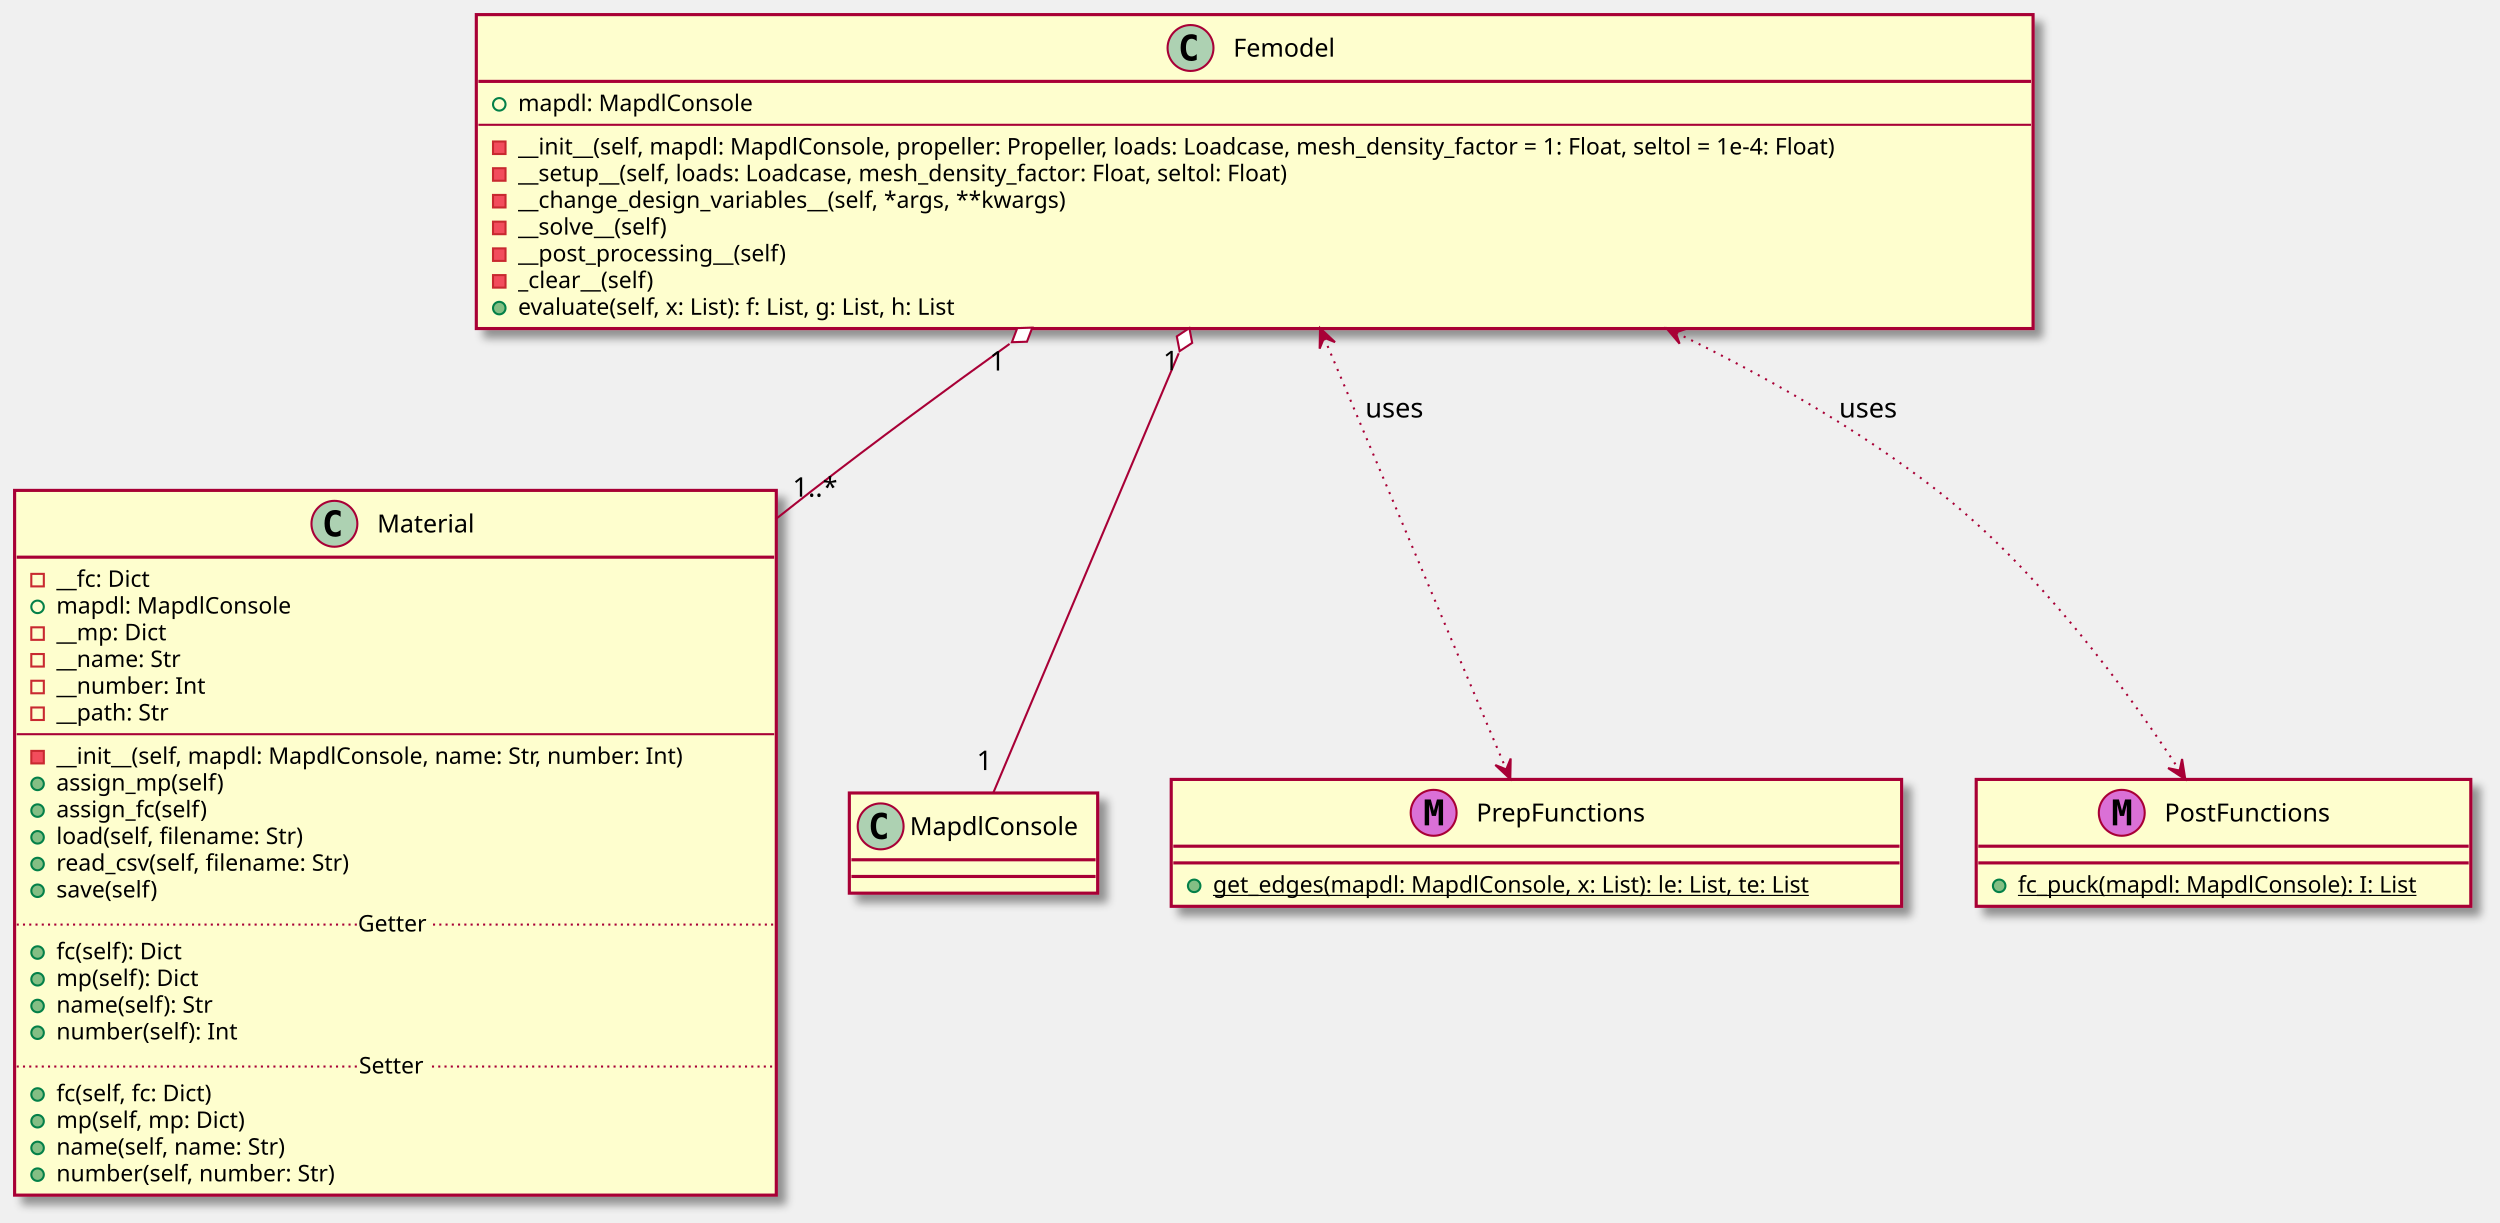
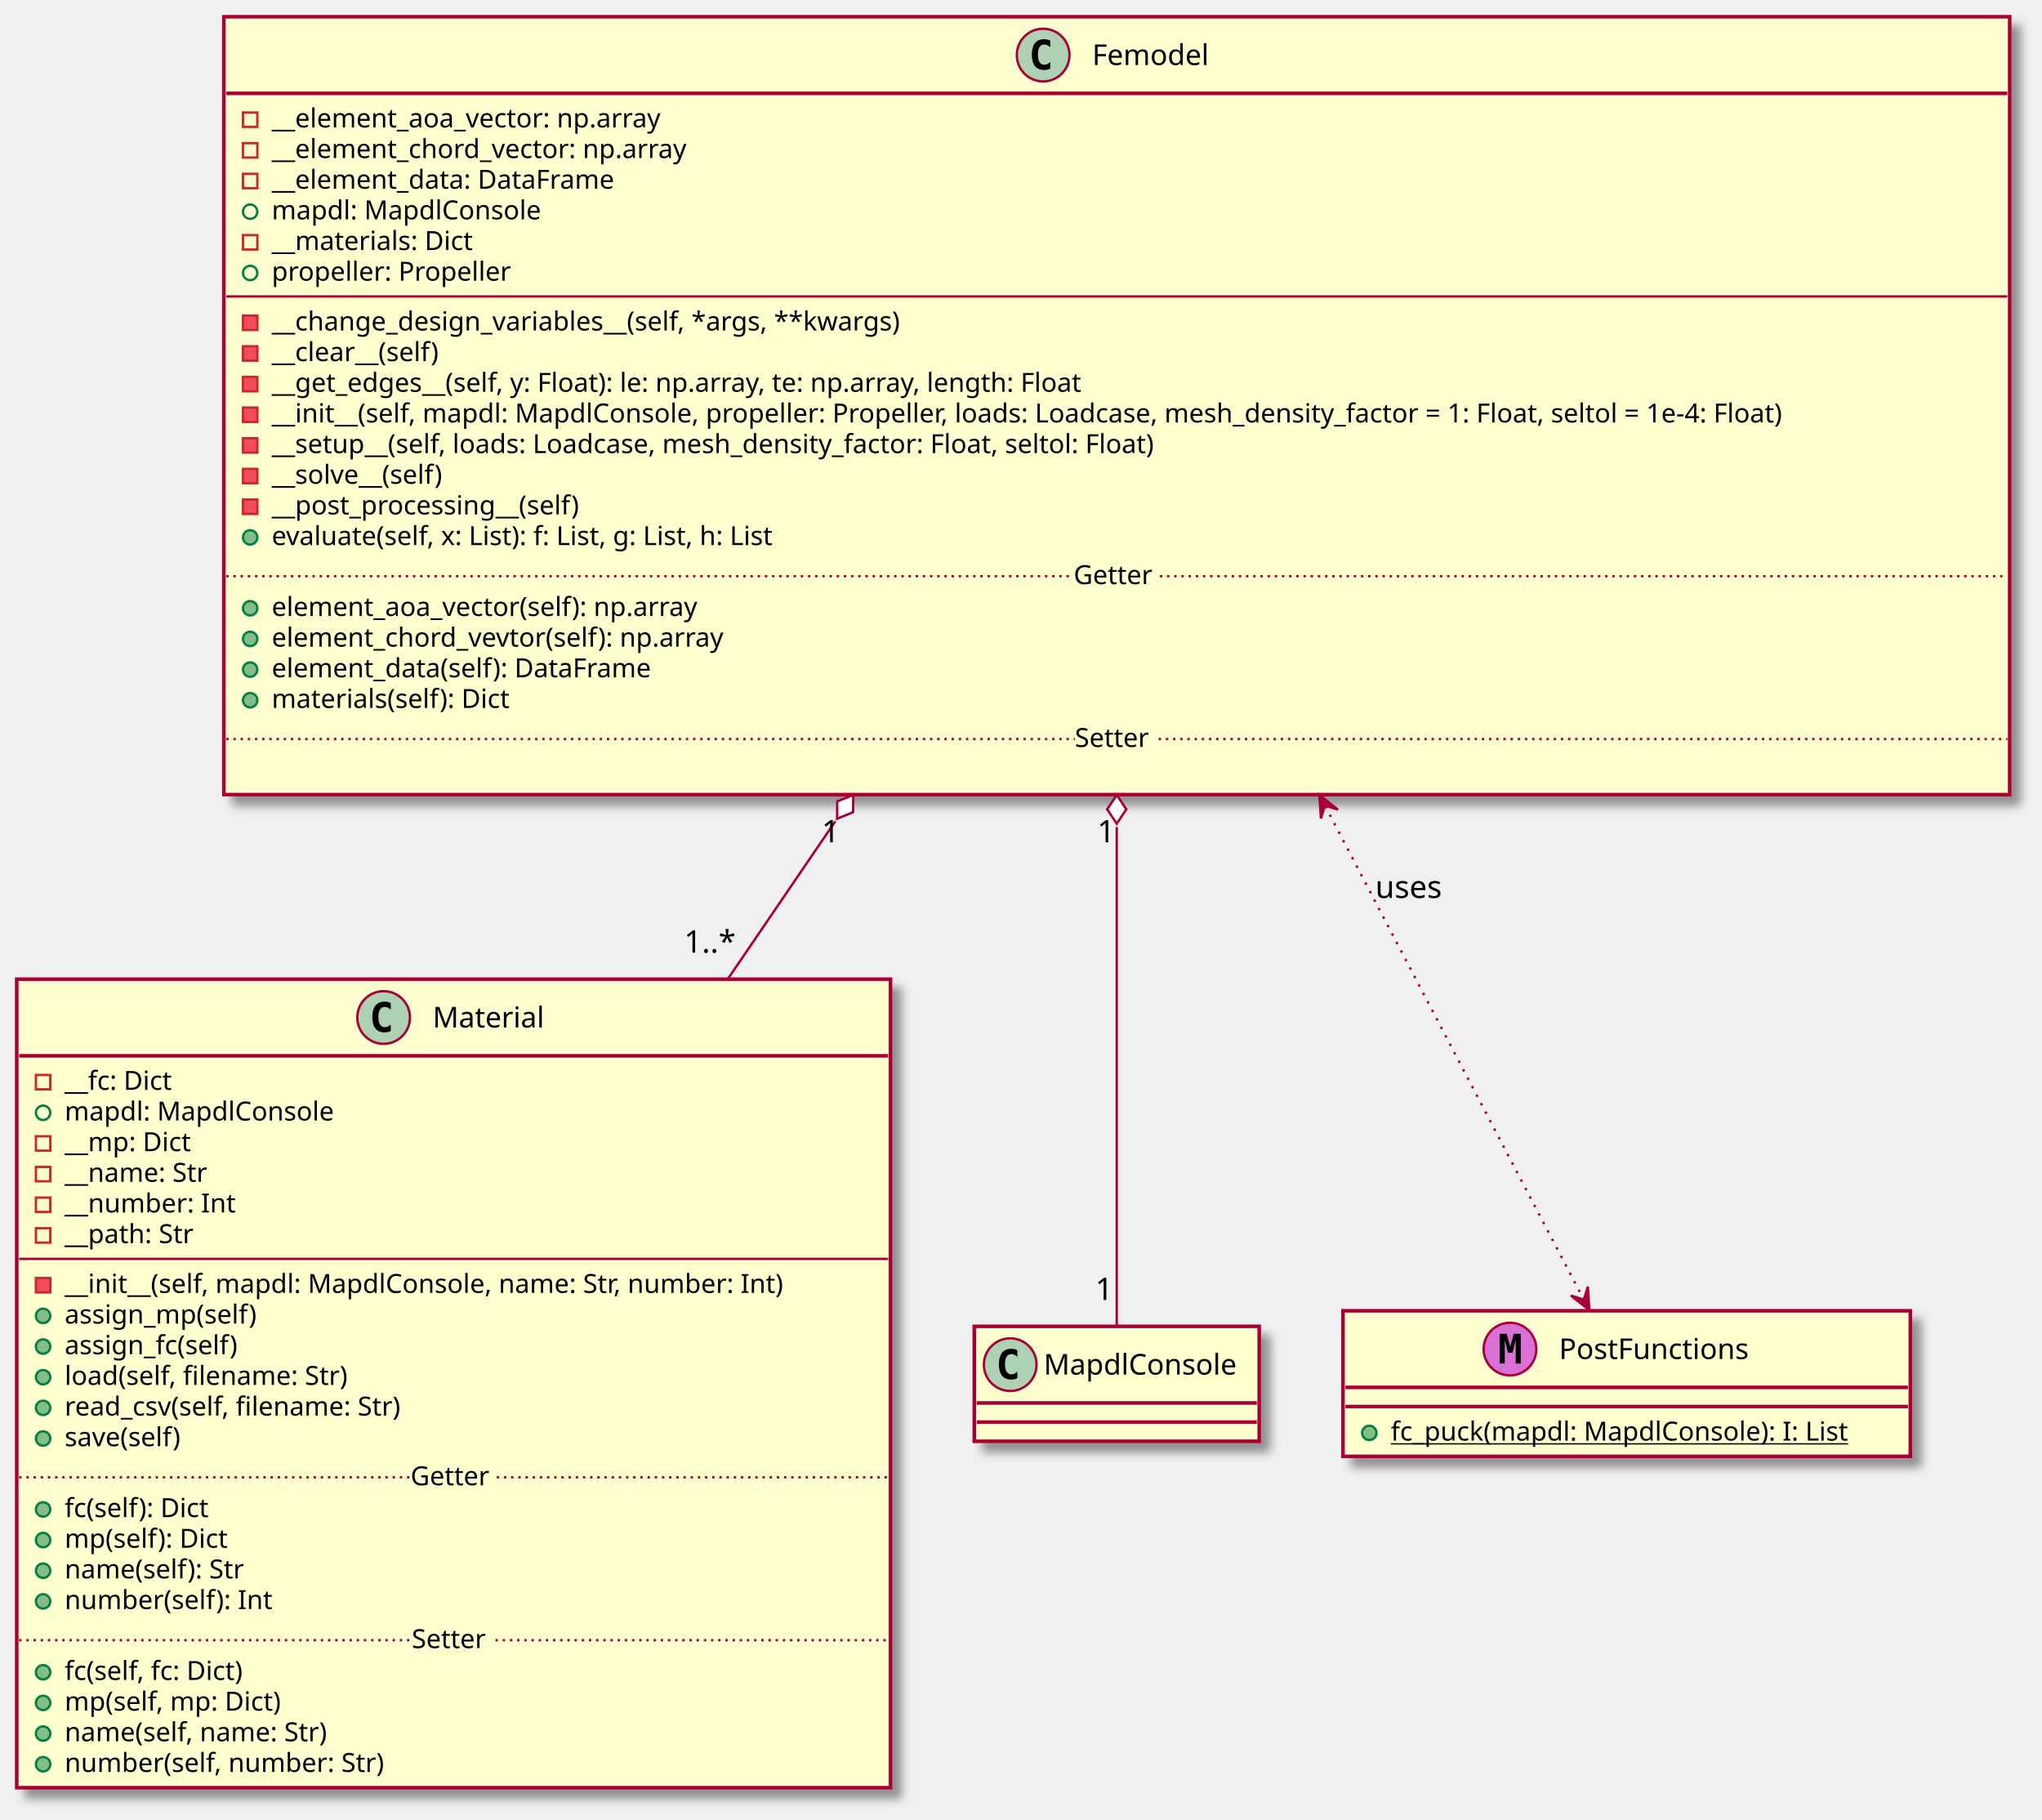
- <svg xmlns="http://www.w3.org/2000/svg" contentScriptType="application/ecmascript" contentStyleType="text/css" height="586px" preserveAspectRatio="none" style="width:1198px;height:586px;" version="1.1" viewBox="0 0 1198 586" width="1198px" zoomAndPan="magnify">
+ <svg xmlns="http://www.w3.org/2000/svg" contentScriptType="application/ecmascript" contentStyleType="text/css" height="760px" preserveAspectRatio="none" style="width:853px;height:760px;" version="1.1" viewBox="0 0 853 760" width="853px" zoomAndPan="magnify">
  <defs>
-     <filter height="300%" id="f1u12b1jkbfsgj" width="300%" x="-1" y="-1">
+     <filter height="300%" id="fuze5787n1dwg" width="300%" x="-1" y="-1">
      <feGaussianBlur result="blurOut" stdDeviation="2.0" />
      <feColorMatrix in="blurOut" result="blurOut2" type="matrix" values="0 0 0 0 0 0 0 0 0 0 0 0 0 0 0 0 0 0 .4 0" />
      <feOffset dx="4.0" dy="4.0" in="blurOut2" result="blurOut3" />
      <feBlend in="SourceGraphic" in2="blurOut3" mode="normal" />
    </filter>
  </defs>
  <g>
-     <rect codeLine="8" fill="#FEFECE" filter="url(#f1u12b1jkbfsgj)" height="150.438" id="Femodel" style="stroke: #A80036; stroke-width: 1.5;" width="746" x="228.25" y="7" />
-     <ellipse cx="570.5" cy="23" fill="#ADD1B2" rx="11" ry="11" style="stroke: #A80036; stroke-width: 1.0;" />
-     <path d="M573.469,28.641 Q572.891,28.938 572.25,29.078 Q571.609,29.234 570.906,29.234 Q568.406,29.234 567.078,27.594 Q565.766,25.938 565.766,22.812 Q565.766,19.688 567.078,18.031 Q568.406,16.375 570.906,16.375 Q571.609,16.375 572.25,16.531 Q572.906,16.688 573.469,16.984 L573.469,19.703 Q572.844,19.125 572.25,18.859 Q571.656,18.578 571.031,18.578 Q569.688,18.578 569,19.656 Q568.312,20.719 568.312,22.812 Q568.312,24.906 569,25.984 Q569.688,27.047 571.031,27.047 Q571.656,27.047 572.25,26.781 Q572.844,26.5 573.469,25.922 L573.469,28.641 Z " />
-     <text fill="#000000" font-family="sans-serif" font-size="12" lengthAdjust="spacingAndGlyphs" textLength="53" x="591" y="27.154">Femodel</text>
-     <line style="stroke: #A80036; stroke-width: 1.5;" x1="229.25" x2="973.25" y1="39" y2="39" />
-     <ellipse cx="239.25" cy="50" fill="none" rx="3" ry="3" style="stroke: #038048; stroke-width: 1.0;" />
-     <text fill="#000000" font-family="sans-serif" font-size="11" lengthAdjust="spacingAndGlyphs" textLength="122" x="248.25" y="53.21">mapdl: MapdlConsole</text>
-     <line style="stroke: #A80036; stroke-width: 1.0;" x1="229.25" x2="973.25" y1="59.805" y2="59.805" />
-     <rect fill="#F24D5C" height="6" style="stroke: #C82930; stroke-width: 1.0;" width="6" x="236.25" y="67.805" />
-     <text fill="#000000" font-family="sans-serif" font-size="11" lengthAdjust="spacingAndGlyphs" textLength="720" x="248.25" y="74.015">__init__(self, mapdl: MapdlConsole, propeller: Propeller, loads: Loadcase, mesh_density_factor = 1: Float, seltol = 1e-4: Float)</text>
-     <rect fill="#F24D5C" height="6" style="stroke: #C82930; stroke-width: 1.0;" width="6" x="236.25" y="80.609" />
-     <text fill="#000000" font-family="sans-serif" font-size="11" lengthAdjust="spacingAndGlyphs" textLength="421" x="248.25" y="86.82">__setup__(self, loads: Loadcase, mesh_density_factor: Float, seltol: Float)</text>
-     <rect fill="#F24D5C" height="6" style="stroke: #C82930; stroke-width: 1.0;" width="6" x="236.25" y="93.414" />
-     <text fill="#000000" font-family="sans-serif" font-size="11" lengthAdjust="spacingAndGlyphs" textLength="297" x="248.25" y="99.624">__change_design_variables__(self, *args, **kwargs)</text>
-     <rect fill="#F24D5C" height="6" style="stroke: #C82930; stroke-width: 1.0;" width="6" x="236.25" y="106.219" />
-     <text fill="#000000" font-family="sans-serif" font-size="11" lengthAdjust="spacingAndGlyphs" textLength="83" x="248.25" y="112.429">__solve__(self)</text>
-     <rect fill="#F24D5C" height="6" style="stroke: #C82930; stroke-width: 1.0;" width="6" x="236.25" y="119.023" />
-     <text fill="#000000" font-family="sans-serif" font-size="11" lengthAdjust="spacingAndGlyphs" textLength="147" x="248.25" y="125.234">__post_processing__(self)</text>
-     <rect fill="#F24D5C" height="6" style="stroke: #C82930; stroke-width: 1.0;" width="6" x="236.25" y="131.828" />
-     <text fill="#000000" font-family="sans-serif" font-size="11" lengthAdjust="spacingAndGlyphs" textLength="75" x="248.25" y="138.039">_clear__(self)</text>
-     <ellipse cx="239.25" cy="147.633" fill="#84BE84" rx="3" ry="3" style="stroke: #038048; stroke-width: 1.0;" />
-     <text fill="#000000" font-family="sans-serif" font-size="11" lengthAdjust="spacingAndGlyphs" textLength="245" x="248.25" y="150.843">evaluate(self, x: List): f: List, g: List, h: List</text>
-     <rect codeLine="22" fill="#FEFECE" filter="url(#f1u12b1jkbfsgj)" height="337.703" id="Material" style="stroke: #A80036; stroke-width: 1.5;" width="365" x="7" y="235" />
-     <ellipse cx="160.25" cy="251" fill="#ADD1B2" rx="11" ry="11" style="stroke: #A80036; stroke-width: 1.0;" />
-     <path d="M163.219,256.641 Q162.641,256.938 162,257.078 Q161.359,257.234 160.656,257.234 Q158.156,257.234 156.828,255.594 Q155.516,253.938 155.516,250.812 Q155.516,247.688 156.828,246.031 Q158.156,244.375 160.656,244.375 Q161.359,244.375 162,244.531 Q162.656,244.688 163.219,244.984 L163.219,247.703 Q162.594,247.125 162,246.859 Q161.406,246.578 160.781,246.578 Q159.438,246.578 158.75,247.656 Q158.062,248.719 158.062,250.812 Q158.062,252.906 158.75,253.984 Q159.438,255.047 160.781,255.047 Q161.406,255.047 162,254.781 Q162.594,254.5 163.219,253.922 L163.219,256.641 Z " />
-     <text fill="#000000" font-family="sans-serif" font-size="12" lengthAdjust="spacingAndGlyphs" textLength="50" x="180.75" y="255.154">Material</text>
-     <line style="stroke: #A80036; stroke-width: 1.5;" x1="8" x2="371" y1="267" y2="267" />
-     <rect fill="none" height="6" style="stroke: #C82930; stroke-width: 1.0;" width="6" x="15" y="275" />
-     <text fill="#000000" font-family="sans-serif" font-size="11" lengthAdjust="spacingAndGlyphs" textLength="51" x="27" y="281.21">__fc: Dict</text>
-     <ellipse cx="18" cy="290.805" fill="none" rx="3" ry="3" style="stroke: #038048; stroke-width: 1.0;" />
-     <text fill="#000000" font-family="sans-serif" font-size="11" lengthAdjust="spacingAndGlyphs" textLength="122" x="27" y="294.015">mapdl: MapdlConsole</text>
-     <rect fill="none" height="6" style="stroke: #C82930; stroke-width: 1.0;" width="6" x="15" y="300.609" />
-     <text fill="#000000" font-family="sans-serif" font-size="11" lengthAdjust="spacingAndGlyphs" textLength="59" x="27" y="306.82">__mp: Dict</text>
-     <rect fill="none" height="6" style="stroke: #C82930; stroke-width: 1.0;" width="6" x="15" y="313.414" />
-     <text fill="#000000" font-family="sans-serif" font-size="11" lengthAdjust="spacingAndGlyphs" textLength="69" x="27" y="319.625">__name: Str</text>
-     <rect fill="none" height="6" style="stroke: #C82930; stroke-width: 1.0;" width="6" x="15" y="326.219" />
-     <text fill="#000000" font-family="sans-serif" font-size="11" lengthAdjust="spacingAndGlyphs" textLength="78" x="27" y="332.429">__number: Int</text>
-     <rect fill="none" height="6" style="stroke: #C82930; stroke-width: 1.0;" width="6" x="15" y="339.023" />
-     <text fill="#000000" font-family="sans-serif" font-size="11" lengthAdjust="spacingAndGlyphs" textLength="62" x="27" y="345.234">__path: Str</text>
-     <line style="stroke: #A80036; stroke-width: 1.0;" x1="8" x2="371" y1="351.828" y2="351.828" />
-     <rect fill="#F24D5C" height="6" style="stroke: #C82930; stroke-width: 1.0;" width="6" x="15" y="359.828" />
-     <text fill="#000000" font-family="sans-serif" font-size="11" lengthAdjust="spacingAndGlyphs" textLength="339" x="27" y="366.039">__init__(self, mapdl: MapdlConsole, name: Str, number: Int)</text>
-     <ellipse cx="18" cy="375.633" fill="#84BE84" rx="3" ry="3" style="stroke: #038048; stroke-width: 1.0;" />
-     <text fill="#000000" font-family="sans-serif" font-size="11" lengthAdjust="spacingAndGlyphs" textLength="91" x="27" y="378.843">assign_mp(self)</text>
-     <ellipse cx="18" cy="388.438" fill="#84BE84" rx="3" ry="3" style="stroke: #038048; stroke-width: 1.0;" />
-     <text fill="#000000" font-family="sans-serif" font-size="11" lengthAdjust="spacingAndGlyphs" textLength="83" x="27" y="391.648">assign_fc(self)</text>
-     <ellipse cx="18" cy="401.242" fill="#84BE84" rx="3" ry="3" style="stroke: #038048; stroke-width: 1.0;" />
-     <text fill="#000000" font-family="sans-serif" font-size="11" lengthAdjust="spacingAndGlyphs" textLength="135" x="27" y="404.453">load(self, filename: Str)</text>
-     <ellipse cx="18" cy="414.047" fill="#84BE84" rx="3" ry="3" style="stroke: #038048; stroke-width: 1.0;" />
-     <text fill="#000000" font-family="sans-serif" font-size="11" lengthAdjust="spacingAndGlyphs" textLength="162" x="27" y="417.257">read_csv(self, filename: Str)</text>
-     <ellipse cx="18" cy="426.852" fill="#84BE84" rx="3" ry="3" style="stroke: #038048; stroke-width: 1.0;" />
-     <text fill="#000000" font-family="sans-serif" font-size="11" lengthAdjust="spacingAndGlyphs" textLength="56" x="27" y="430.062">save(self)</text>
-     <ellipse cx="18" cy="456.461" fill="#84BE84" rx="3" ry="3" style="stroke: #038048; stroke-width: 1.0;" />
-     <text fill="#000000" font-family="sans-serif" font-size="11" lengthAdjust="spacingAndGlyphs" textLength="68" x="27" y="459.671">fc(self): Dict</text>
-     <ellipse cx="18" cy="469.266" fill="#84BE84" rx="3" ry="3" style="stroke: #038048; stroke-width: 1.0;" />
-     <text fill="#000000" font-family="sans-serif" font-size="11" lengthAdjust="spacingAndGlyphs" textLength="76" x="27" y="472.476">mp(self): Dict</text>
-     <ellipse cx="18" cy="482.07" fill="#84BE84" rx="3" ry="3" style="stroke: #038048; stroke-width: 1.0;" />
-     <text fill="#000000" font-family="sans-serif" font-size="11" lengthAdjust="spacingAndGlyphs" textLength="86" x="27" y="485.281">name(self): Str</text>
-     <ellipse cx="18" cy="494.875" fill="#84BE84" rx="3" ry="3" style="stroke: #038048; stroke-width: 1.0;" />
-     <text fill="#000000" font-family="sans-serif" font-size="11" lengthAdjust="spacingAndGlyphs" textLength="95" x="27" y="498.085">number(self): Int</text>
-     <line style="stroke: #A80036; stroke-width: 1.0; stroke-dasharray: 1.0,2.0;" x1="8" x2="171.5" y1="443.059" y2="443.059" />
-     <text fill="#000000" font-family="sans-serif" font-size="11" lengthAdjust="spacingAndGlyphs" textLength="36" x="171.5" y="446.367">Getter</text>
-     <line style="stroke: #A80036; stroke-width: 1.0; stroke-dasharray: 1.0,2.0;" x1="207.5" x2="371" y1="443.059" y2="443.059" />
-     <ellipse cx="18" cy="524.484" fill="#84BE84" rx="3" ry="3" style="stroke: #038048; stroke-width: 1.0;" />
-     <text fill="#000000" font-family="sans-serif" font-size="11" lengthAdjust="spacingAndGlyphs" textLength="86" x="27" y="527.695">fc(self, fc: Dict)</text>
-     <ellipse cx="18" cy="537.289" fill="#84BE84" rx="3" ry="3" style="stroke: #038048; stroke-width: 1.0;" />
-     <text fill="#000000" font-family="sans-serif" font-size="11" lengthAdjust="spacingAndGlyphs" textLength="102" x="27" y="540.5">mp(self, mp: Dict)</text>
-     <ellipse cx="18" cy="550.094" fill="#84BE84" rx="3" ry="3" style="stroke: #038048; stroke-width: 1.0;" />
-     <text fill="#000000" font-family="sans-serif" font-size="11" lengthAdjust="spacingAndGlyphs" textLength="126" x="27" y="553.304">name(self, name: Str)</text>
-     <ellipse cx="18" cy="562.898" fill="#84BE84" rx="3" ry="3" style="stroke: #038048; stroke-width: 1.0;" />
-     <text fill="#000000" font-family="sans-serif" font-size="11" lengthAdjust="spacingAndGlyphs" textLength="150" x="27" y="566.109">number(self, number: Str)</text>
-     <line style="stroke: #A80036; stroke-width: 1.0; stroke-dasharray: 1.0,2.0;" x1="8" x2="172" y1="511.082" y2="511.082" />
-     <text fill="#000000" font-family="sans-serif" font-size="11" lengthAdjust="spacingAndGlyphs" textLength="35" x="172" y="514.39">Setter</text>
-     <line style="stroke: #A80036; stroke-width: 1.0; stroke-dasharray: 1.0,2.0;" x1="207" x2="371" y1="511.082" y2="511.082" />
-     <rect codeLine="20" fill="#FEFECE" filter="url(#f1u12b1jkbfsgj)" height="48" id="MapdlConsole" style="stroke: #A80036; stroke-width: 1.5;" width="119" x="407" y="380" />
-     <ellipse cx="422" cy="396" fill="#ADD1B2" rx="11" ry="11" style="stroke: #A80036; stroke-width: 1.0;" />
-     <path d="M424.969,401.641 Q424.391,401.938 423.75,402.078 Q423.109,402.234 422.406,402.234 Q419.906,402.234 418.578,400.594 Q417.266,398.938 417.266,395.812 Q417.266,392.688 418.578,391.031 Q419.906,389.375 422.406,389.375 Q423.109,389.375 423.75,389.531 Q424.406,389.688 424.969,389.984 L424.969,392.703 Q424.344,392.125 423.75,391.859 Q423.156,391.578 422.531,391.578 Q421.188,391.578 420.5,392.656 Q419.812,393.719 419.812,395.812 Q419.812,397.906 420.5,398.984 Q421.188,400.047 422.531,400.047 Q423.156,400.047 423.75,399.781 Q424.344,399.5 424.969,398.922 L424.969,401.641 Z " />
-     <text fill="#000000" font-family="sans-serif" font-size="12" lengthAdjust="spacingAndGlyphs" textLength="87" x="436" y="400.154">MapdlConsole</text>
-     <line style="stroke: #A80036; stroke-width: 1.5;" x1="408" x2="525" y1="412" y2="412" />
-     <line style="stroke: #A80036; stroke-width: 1.5;" x1="408" x2="525" y1="420" y2="420" />
-     <rect codeLine="48" fill="#FEFECE" filter="url(#f1u12b1jkbfsgj)" height="60.805" id="PrepFunctions" style="stroke: #A80036; stroke-width: 1.5;" width="350" x="561.25" y="373.5" />
-     <ellipse cx="687" cy="389.5" fill="#DA70D6" rx="11" ry="11" style="stroke: #A80036; stroke-width: 1.0;" />
-     <path d="M682.719,383.109 L685.641,383.109 L687.109,388.547 L688.578,383.109 L691.516,383.109 L691.516,395.5 L689.406,395.5 L689.406,385.578 L688.094,391 L686.156,391 L684.828,385.578 L684.828,395.5 L682.719,395.5 L682.719,383.109 Z " />
-     <text fill="#000000" font-family="sans-serif" font-size="12" lengthAdjust="spacingAndGlyphs" textLength="90" x="707.5" y="393.654">PrepFunctions</text>
-     <line style="stroke: #A80036; stroke-width: 1.5;" x1="562.25" x2="910.25" y1="405.5" y2="405.5" />
-     <line style="stroke: #A80036; stroke-width: 1.5;" x1="562.25" x2="910.25" y1="413.5" y2="413.5" />
-     <ellipse cx="572.25" cy="424.5" fill="#84BE84" rx="3" ry="3" style="stroke: #038048; stroke-width: 1.0;" />
-     <text fill="#000000" font-family="sans-serif" font-size="11" lengthAdjust="spacingAndGlyphs" text-decoration="underline" textLength="324" x="581.25" y="427.71">get_edges(mapdl: MapdlConsole, x: List): le: List, te: List</text>
-     <rect codeLine="52" fill="#FEFECE" filter="url(#f1u12b1jkbfsgj)" height="60.805" id="PostFunctions" style="stroke: #A80036; stroke-width: 1.5;" width="237" x="947" y="373.5" />
-     <ellipse cx="1016.75" cy="389.5" fill="#DA70D6" rx="11" ry="11" style="stroke: #A80036; stroke-width: 1.0;" />
-     <path d="M1012.469,383.109 L1015.391,383.109 L1016.859,388.547 L1018.328,383.109 L1021.266,383.109 L1021.266,395.5 L1019.156,395.5 L1019.156,385.578 L1017.844,391 L1015.906,391 L1014.578,385.578 L1014.578,395.5 L1012.469,395.5 L1012.469,383.109 Z " />
-     <text fill="#000000" font-family="sans-serif" font-size="12" lengthAdjust="spacingAndGlyphs" textLength="89" x="1037.25" y="393.654">PostFunctions</text>
-     <line style="stroke: #A80036; stroke-width: 1.5;" x1="948" x2="1183" y1="405.5" y2="405.5" />
-     <line style="stroke: #A80036; stroke-width: 1.5;" x1="948" x2="1183" y1="413.5" y2="413.5" />
-     <ellipse cx="958" cy="424.5" fill="#84BE84" rx="3" ry="3" style="stroke: #038048; stroke-width: 1.0;" />
-     <text fill="#000000" font-family="sans-serif" font-size="11" lengthAdjust="spacingAndGlyphs" text-decoration="underline" textLength="211" x="967" y="427.71">fc_puck(mapdl: MapdlConsole): I: List</text>
-     <path codeLine="2" d="M483.777,164.797 C452.692,187.099 419.406,211.579 389.25,235 C383.43,239.52 377.543,244.143 371.622,248.838 " fill="none" id="Femodel-backto-Material" style="stroke: #A80036; stroke-width: 1.0;" />
-     <polygon fill="#FFFFFF" points="494.672,157.005,487.465,157.242,484.911,163.986,492.119,163.749,494.672,157.005" style="stroke: #A80036; stroke-width: 1.0;" />
-     <text fill="#000000" font-family="sans-serif" font-size="13" lengthAdjust="spacingAndGlyphs" textLength="8" x="474.166" y="177.565">1</text>
-     <text fill="#000000" font-family="sans-serif" font-size="13" lengthAdjust="spacingAndGlyphs" textLength="23" x="379.79" y="238.01">1..*</text>
-     <path codeLine="3" d="M564.85,169.281 C534.888,240.302 494.464,336.123 476.081,379.696 " fill="none" id="Femodel-backto-MapdlConsole" style="stroke: #A80036; stroke-width: 1.0;" />
-     <polygon fill="#FFFFFF" points="569.939,157.219,563.921,161.192,565.275,168.275,571.292,164.302,569.939,157.219" style="stroke: #A80036; stroke-width: 1.0;" />
-     <text fill="#000000" font-family="sans-serif" font-size="13" lengthAdjust="spacingAndGlyphs" textLength="8" x="557.365" y="177.413">1</text>
-     <text fill="#000000" font-family="sans-serif" font-size="13" lengthAdjust="spacingAndGlyphs" textLength="8" x="468.026" y="369.011">1</text>
-     <path codeLine="5" d="M634.619,162.096 C662.517,228.226 700.972,319.379 721.663,368.424 " fill="none" id="Femodel-PrepFunctions" style="stroke: #A80036; stroke-width: 1.0; stroke-dasharray: 1.0,3.0;" />
-     <polygon fill="#A80036" points="723.731,373.326,723.92,363.479,721.788,368.719,716.548,366.587,723.731,373.326" style="stroke: #A80036; stroke-width: 1.0;" />
-     <polygon fill="#A80036" points="632.561,157.219,632.375,167.066,634.505,161.826,639.746,163.956,632.561,157.219" style="stroke: #A80036; stroke-width: 1.0;" />
-     <text fill="#000000" font-family="sans-serif" font-size="13" lengthAdjust="spacingAndGlyphs" textLength="30" x="654.25" y="200.067">uses</text>
-     <path codeLine="6" d="M803.225,159.464 C846.631,180.545 890.698,205.801 928.25,235 C977.356,273.183 1020.16,332.09 1044.33,369.046 " fill="none" id="Femodel-PostFunctions" style="stroke: #A80036; stroke-width: 1.0; stroke-dasharray: 1.0,3.0;" />
-     <polygon fill="#A80036" points="1047.19,373.441,1045.648,363.714,1044.469,369.246,1038.937,368.067,1047.19,373.441" style="stroke: #A80036; stroke-width: 1.0;" />
-     <polygon fill="#A80036" points="798.483,157.176,804.851,164.689,802.986,159.348,808.327,157.484,798.483,157.176" style="stroke: #A80036; stroke-width: 1.0;" />
-     <text fill="#000000" font-family="sans-serif" font-size="13" lengthAdjust="spacingAndGlyphs" textLength="30" x="881.25" y="200.067">uses</text>
+     <rect codeLine="8" fill="#FEFECE" filter="url(#fuze5787n1dwg)" height="324.898" id="Femodel" style="stroke: #A80036; stroke-width: 1.5;" width="746" x="93.5" y="7" />
+     <ellipse cx="435.75" cy="23" fill="#ADD1B2" rx="11" ry="11" style="stroke: #A80036; stroke-width: 1.0;" />
+     <path d="M438.719,28.641 Q438.141,28.938 437.5,29.078 Q436.859,29.234 436.156,29.234 Q433.656,29.234 432.328,27.594 Q431.016,25.938 431.016,22.812 Q431.016,19.688 432.328,18.031 Q433.656,16.375 436.156,16.375 Q436.859,16.375 437.5,16.531 Q438.156,16.688 438.719,16.984 L438.719,19.703 Q438.094,19.125 437.5,18.859 Q436.906,18.578 436.281,18.578 Q434.938,18.578 434.25,19.656 Q433.562,20.719 433.562,22.812 Q433.562,24.906 434.25,25.984 Q434.938,27.047 436.281,27.047 Q436.906,27.047 437.5,26.781 Q438.094,26.5 438.719,25.922 L438.719,28.641 Z " />
+     <text fill="#000000" font-family="sans-serif" font-size="12" lengthAdjust="spacingAndGlyphs" textLength="53" x="456.25" y="27.154">Femodel</text>
+     <line style="stroke: #A80036; stroke-width: 1.5;" x1="94.5" x2="838.5" y1="39" y2="39" />
+     <rect fill="none" height="6" style="stroke: #C82930; stroke-width: 1.0;" width="6" x="101.5" y="47" />
+     <text fill="#000000" font-family="sans-serif" font-size="11" lengthAdjust="spacingAndGlyphs" textLength="182" x="113.5" y="53.21">__element_aoa_vector: np.array</text>
+     <rect fill="none" height="6" style="stroke: #C82930; stroke-width: 1.0;" width="6" x="101.5" y="59.805" />
+     <text fill="#000000" font-family="sans-serif" font-size="11" lengthAdjust="spacingAndGlyphs" textLength="193" x="113.5" y="66.015">__element_chord_vector: np.array</text>
+     <rect fill="none" height="6" style="stroke: #C82930; stroke-width: 1.0;" width="6" x="101.5" y="72.609" />
+     <text fill="#000000" font-family="sans-serif" font-size="11" lengthAdjust="spacingAndGlyphs" textLength="159" x="113.5" y="78.82">__element_data: DataFrame</text>
+     <ellipse cx="104.5" cy="88.414" fill="none" rx="3" ry="3" style="stroke: #038048; stroke-width: 1.0;" />
+     <text fill="#000000" font-family="sans-serif" font-size="11" lengthAdjust="spacingAndGlyphs" textLength="122" x="113.5" y="91.624">mapdl: MapdlConsole</text>
+     <rect fill="none" height="6" style="stroke: #C82930; stroke-width: 1.0;" width="6" x="101.5" y="98.219" />
+     <text fill="#000000" font-family="sans-serif" font-size="11" lengthAdjust="spacingAndGlyphs" textLength="95" x="113.5" y="104.429">__materials: Dict</text>
+     <ellipse cx="104.5" cy="114.023" fill="none" rx="3" ry="3" style="stroke: #038048; stroke-width: 1.0;" />
+     <text fill="#000000" font-family="sans-serif" font-size="11" lengthAdjust="spacingAndGlyphs" textLength="110" x="113.5" y="117.234">propeller: Propeller</text>
+     <line style="stroke: #A80036; stroke-width: 1.0;" x1="94.5" x2="838.5" y1="123.828" y2="123.828" />
+     <rect fill="#F24D5C" height="6" style="stroke: #C82930; stroke-width: 1.0;" width="6" x="101.5" y="131.828" />
+     <text fill="#000000" font-family="sans-serif" font-size="11" lengthAdjust="spacingAndGlyphs" textLength="297" x="113.5" y="138.039">__change_design_variables__(self, *args, **kwargs)</text>
+     <rect fill="#F24D5C" height="6" style="stroke: #C82930; stroke-width: 1.0;" width="6" x="101.5" y="144.633" />
+     <text fill="#000000" font-family="sans-serif" font-size="11" lengthAdjust="spacingAndGlyphs" textLength="81" x="113.5" y="150.843">__clear__(self)</text>
+     <rect fill="#F24D5C" height="6" style="stroke: #C82930; stroke-width: 1.0;" width="6" x="101.5" y="157.438" />
+     <text fill="#000000" font-family="sans-serif" font-size="11" lengthAdjust="spacingAndGlyphs" textLength="388" x="113.5" y="163.648">__get_edges__(self, y: Float): le: np.array, te: np.array, length: Float</text>
+     <rect fill="#F24D5C" height="6" style="stroke: #C82930; stroke-width: 1.0;" width="6" x="101.5" y="170.242" />
+     <text fill="#000000" font-family="sans-serif" font-size="11" lengthAdjust="spacingAndGlyphs" textLength="720" x="113.5" y="176.453">__init__(self, mapdl: MapdlConsole, propeller: Propeller, loads: Loadcase, mesh_density_factor = 1: Float, seltol = 1e-4: Float)</text>
+     <rect fill="#F24D5C" height="6" style="stroke: #C82930; stroke-width: 1.0;" width="6" x="101.5" y="183.047" />
+     <text fill="#000000" font-family="sans-serif" font-size="11" lengthAdjust="spacingAndGlyphs" textLength="421" x="113.5" y="189.257">__setup__(self, loads: Loadcase, mesh_density_factor: Float, seltol: Float)</text>
+     <rect fill="#F24D5C" height="6" style="stroke: #C82930; stroke-width: 1.0;" width="6" x="101.5" y="195.852" />
+     <text fill="#000000" font-family="sans-serif" font-size="11" lengthAdjust="spacingAndGlyphs" textLength="83" x="113.5" y="202.062">__solve__(self)</text>
+     <rect fill="#F24D5C" height="6" style="stroke: #C82930; stroke-width: 1.0;" width="6" x="101.5" y="208.656" />
+     <text fill="#000000" font-family="sans-serif" font-size="11" lengthAdjust="spacingAndGlyphs" textLength="147" x="113.5" y="214.867">__post_processing__(self)</text>
+     <ellipse cx="104.5" cy="224.461" fill="#84BE84" rx="3" ry="3" style="stroke: #038048; stroke-width: 1.0;" />
+     <text fill="#000000" font-family="sans-serif" font-size="11" lengthAdjust="spacingAndGlyphs" textLength="245" x="113.5" y="227.671">evaluate(self, x: List): f: List, g: List, h: List</text>
+     <ellipse cx="104.5" cy="254.07" fill="#84BE84" rx="3" ry="3" style="stroke: #038048; stroke-width: 1.0;" />
+     <text fill="#000000" font-family="sans-serif" font-size="11" lengthAdjust="spacingAndGlyphs" textLength="199" x="113.5" y="257.281">element_aoa_vector(self): np.array</text>
+     <ellipse cx="104.5" cy="266.875" fill="#84BE84" rx="3" ry="3" style="stroke: #038048; stroke-width: 1.0;" />
+     <text fill="#000000" font-family="sans-serif" font-size="11" lengthAdjust="spacingAndGlyphs" textLength="210" x="113.5" y="270.085">element_chord_vevtor(self): np.array</text>
+     <ellipse cx="104.5" cy="279.68" fill="#84BE84" rx="3" ry="3" style="stroke: #038048; stroke-width: 1.0;" />
+     <text fill="#000000" font-family="sans-serif" font-size="11" lengthAdjust="spacingAndGlyphs" textLength="176" x="113.5" y="282.89">element_data(self): DataFrame</text>
+     <ellipse cx="104.5" cy="292.484" fill="#84BE84" rx="3" ry="3" style="stroke: #038048; stroke-width: 1.0;" />
+     <text fill="#000000" font-family="sans-serif" font-size="11" lengthAdjust="spacingAndGlyphs" textLength="112" x="113.5" y="295.695">materials(self): Dict</text>
+     <line style="stroke: #A80036; stroke-width: 1.0; stroke-dasharray: 1.0,2.0;" x1="94.5" x2="448.5" y1="240.668" y2="240.668" />
+     <text fill="#000000" font-family="sans-serif" font-size="11" lengthAdjust="spacingAndGlyphs" textLength="36" x="448.5" y="243.976">Getter</text>
+     <line style="stroke: #A80036; stroke-width: 1.0; stroke-dasharray: 1.0,2.0;" x1="484.5" x2="838.5" y1="240.668" y2="240.668" />
+     <text fill="#000000" font-family="sans-serif" font-size="11" lengthAdjust="spacingAndGlyphs" textLength="0" x="103.5" y="325.304" />
+     <line style="stroke: #A80036; stroke-width: 1.0; stroke-dasharray: 1.0,2.0;" x1="94.5" x2="449" y1="308.691" y2="308.691" />
+     <text fill="#000000" font-family="sans-serif" font-size="11" lengthAdjust="spacingAndGlyphs" textLength="35" x="449" y="312">Setter</text>
+     <line style="stroke: #A80036; stroke-width: 1.0; stroke-dasharray: 1.0,2.0;" x1="484" x2="838.5" y1="308.691" y2="308.691" />
+     <rect codeLine="35" fill="#FEFECE" filter="url(#fuze5787n1dwg)" height="337.703" id="Material" style="stroke: #A80036; stroke-width: 1.5;" width="365" x="7" y="409" />
+     <ellipse cx="160.25" cy="425" fill="#ADD1B2" rx="11" ry="11" style="stroke: #A80036; stroke-width: 1.0;" />
+     <path d="M163.219,430.641 Q162.641,430.938 162,431.078 Q161.359,431.234 160.656,431.234 Q158.156,431.234 156.828,429.594 Q155.516,427.938 155.516,424.812 Q155.516,421.688 156.828,420.031 Q158.156,418.375 160.656,418.375 Q161.359,418.375 162,418.531 Q162.656,418.688 163.219,418.984 L163.219,421.703 Q162.594,421.125 162,420.859 Q161.406,420.578 160.781,420.578 Q159.438,420.578 158.75,421.656 Q158.062,422.719 158.062,424.812 Q158.062,426.906 158.75,427.984 Q159.438,429.047 160.781,429.047 Q161.406,429.047 162,428.781 Q162.594,428.5 163.219,427.922 L163.219,430.641 Z " />
+     <text fill="#000000" font-family="sans-serif" font-size="12" lengthAdjust="spacingAndGlyphs" textLength="50" x="180.75" y="429.154">Material</text>
+     <line style="stroke: #A80036; stroke-width: 1.5;" x1="8" x2="371" y1="441" y2="441" />
+     <rect fill="none" height="6" style="stroke: #C82930; stroke-width: 1.0;" width="6" x="15" y="449" />
+     <text fill="#000000" font-family="sans-serif" font-size="11" lengthAdjust="spacingAndGlyphs" textLength="51" x="27" y="455.21">__fc: Dict</text>
+     <ellipse cx="18" cy="464.805" fill="none" rx="3" ry="3" style="stroke: #038048; stroke-width: 1.0;" />
+     <text fill="#000000" font-family="sans-serif" font-size="11" lengthAdjust="spacingAndGlyphs" textLength="122" x="27" y="468.015">mapdl: MapdlConsole</text>
+     <rect fill="none" height="6" style="stroke: #C82930; stroke-width: 1.0;" width="6" x="15" y="474.609" />
+     <text fill="#000000" font-family="sans-serif" font-size="11" lengthAdjust="spacingAndGlyphs" textLength="59" x="27" y="480.82">__mp: Dict</text>
+     <rect fill="none" height="6" style="stroke: #C82930; stroke-width: 1.0;" width="6" x="15" y="487.414" />
+     <text fill="#000000" font-family="sans-serif" font-size="11" lengthAdjust="spacingAndGlyphs" textLength="69" x="27" y="493.625">__name: Str</text>
+     <rect fill="none" height="6" style="stroke: #C82930; stroke-width: 1.0;" width="6" x="15" y="500.219" />
+     <text fill="#000000" font-family="sans-serif" font-size="11" lengthAdjust="spacingAndGlyphs" textLength="78" x="27" y="506.429">__number: Int</text>
+     <rect fill="none" height="6" style="stroke: #C82930; stroke-width: 1.0;" width="6" x="15" y="513.023" />
+     <text fill="#000000" font-family="sans-serif" font-size="11" lengthAdjust="spacingAndGlyphs" textLength="62" x="27" y="519.234">__path: Str</text>
+     <line style="stroke: #A80036; stroke-width: 1.0;" x1="8" x2="371" y1="525.828" y2="525.828" />
+     <rect fill="#F24D5C" height="6" style="stroke: #C82930; stroke-width: 1.0;" width="6" x="15" y="533.828" />
+     <text fill="#000000" font-family="sans-serif" font-size="11" lengthAdjust="spacingAndGlyphs" textLength="339" x="27" y="540.039">__init__(self, mapdl: MapdlConsole, name: Str, number: Int)</text>
+     <ellipse cx="18" cy="549.633" fill="#84BE84" rx="3" ry="3" style="stroke: #038048; stroke-width: 1.0;" />
+     <text fill="#000000" font-family="sans-serif" font-size="11" lengthAdjust="spacingAndGlyphs" textLength="91" x="27" y="552.843">assign_mp(self)</text>
+     <ellipse cx="18" cy="562.438" fill="#84BE84" rx="3" ry="3" style="stroke: #038048; stroke-width: 1.0;" />
+     <text fill="#000000" font-family="sans-serif" font-size="11" lengthAdjust="spacingAndGlyphs" textLength="83" x="27" y="565.648">assign_fc(self)</text>
+     <ellipse cx="18" cy="575.242" fill="#84BE84" rx="3" ry="3" style="stroke: #038048; stroke-width: 1.0;" />
+     <text fill="#000000" font-family="sans-serif" font-size="11" lengthAdjust="spacingAndGlyphs" textLength="135" x="27" y="578.453">load(self, filename: Str)</text>
+     <ellipse cx="18" cy="588.047" fill="#84BE84" rx="3" ry="3" style="stroke: #038048; stroke-width: 1.0;" />
+     <text fill="#000000" font-family="sans-serif" font-size="11" lengthAdjust="spacingAndGlyphs" textLength="162" x="27" y="591.257">read_csv(self, filename: Str)</text>
+     <ellipse cx="18" cy="600.852" fill="#84BE84" rx="3" ry="3" style="stroke: #038048; stroke-width: 1.0;" />
+     <text fill="#000000" font-family="sans-serif" font-size="11" lengthAdjust="spacingAndGlyphs" textLength="56" x="27" y="604.062">save(self)</text>
+     <ellipse cx="18" cy="630.461" fill="#84BE84" rx="3" ry="3" style="stroke: #038048; stroke-width: 1.0;" />
+     <text fill="#000000" font-family="sans-serif" font-size="11" lengthAdjust="spacingAndGlyphs" textLength="68" x="27" y="633.671">fc(self): Dict</text>
+     <ellipse cx="18" cy="643.266" fill="#84BE84" rx="3" ry="3" style="stroke: #038048; stroke-width: 1.0;" />
+     <text fill="#000000" font-family="sans-serif" font-size="11" lengthAdjust="spacingAndGlyphs" textLength="76" x="27" y="646.476">mp(self): Dict</text>
+     <ellipse cx="18" cy="656.07" fill="#84BE84" rx="3" ry="3" style="stroke: #038048; stroke-width: 1.0;" />
+     <text fill="#000000" font-family="sans-serif" font-size="11" lengthAdjust="spacingAndGlyphs" textLength="86" x="27" y="659.281">name(self): Str</text>
+     <ellipse cx="18" cy="668.875" fill="#84BE84" rx="3" ry="3" style="stroke: #038048; stroke-width: 1.0;" />
+     <text fill="#000000" font-family="sans-serif" font-size="11" lengthAdjust="spacingAndGlyphs" textLength="95" x="27" y="672.085">number(self): Int</text>
+     <line style="stroke: #A80036; stroke-width: 1.0; stroke-dasharray: 1.0,2.0;" x1="8" x2="171.5" y1="617.059" y2="617.059" />
+     <text fill="#000000" font-family="sans-serif" font-size="11" lengthAdjust="spacingAndGlyphs" textLength="36" x="171.5" y="620.367">Getter</text>
+     <line style="stroke: #A80036; stroke-width: 1.0; stroke-dasharray: 1.0,2.0;" x1="207.5" x2="371" y1="617.059" y2="617.059" />
+     <ellipse cx="18" cy="698.484" fill="#84BE84" rx="3" ry="3" style="stroke: #038048; stroke-width: 1.0;" />
+     <text fill="#000000" font-family="sans-serif" font-size="11" lengthAdjust="spacingAndGlyphs" textLength="86" x="27" y="701.695">fc(self, fc: Dict)</text>
+     <ellipse cx="18" cy="711.289" fill="#84BE84" rx="3" ry="3" style="stroke: #038048; stroke-width: 1.0;" />
+     <text fill="#000000" font-family="sans-serif" font-size="11" lengthAdjust="spacingAndGlyphs" textLength="102" x="27" y="714.5">mp(self, mp: Dict)</text>
+     <ellipse cx="18" cy="724.094" fill="#84BE84" rx="3" ry="3" style="stroke: #038048; stroke-width: 1.0;" />
+     <text fill="#000000" font-family="sans-serif" font-size="11" lengthAdjust="spacingAndGlyphs" textLength="126" x="27" y="727.304">name(self, name: Str)</text>
+     <ellipse cx="18" cy="736.898" fill="#84BE84" rx="3" ry="3" style="stroke: #038048; stroke-width: 1.0;" />
+     <text fill="#000000" font-family="sans-serif" font-size="11" lengthAdjust="spacingAndGlyphs" textLength="150" x="27" y="740.109">number(self, number: Str)</text>
+     <line style="stroke: #A80036; stroke-width: 1.0; stroke-dasharray: 1.0,2.0;" x1="8" x2="172" y1="685.082" y2="685.082" />
+     <text fill="#000000" font-family="sans-serif" font-size="11" lengthAdjust="spacingAndGlyphs" textLength="35" x="172" y="688.39">Setter</text>
+     <line style="stroke: #A80036; stroke-width: 1.0; stroke-dasharray: 1.0,2.0;" x1="207" x2="371" y1="685.082" y2="685.082" />
+     <rect codeLine="33" fill="#FEFECE" filter="url(#fuze5787n1dwg)" height="48" id="MapdlConsole" style="stroke: #A80036; stroke-width: 1.5;" width="119" x="407" y="554" />
+     <ellipse cx="422" cy="570" fill="#ADD1B2" rx="11" ry="11" style="stroke: #A80036; stroke-width: 1.0;" />
+     <path d="M424.969,575.641 Q424.391,575.938 423.75,576.078 Q423.109,576.234 422.406,576.234 Q419.906,576.234 418.578,574.594 Q417.266,572.938 417.266,569.812 Q417.266,566.688 418.578,565.031 Q419.906,563.375 422.406,563.375 Q423.109,563.375 423.75,563.531 Q424.406,563.688 424.969,563.984 L424.969,566.703 Q424.344,566.125 423.75,565.859 Q423.156,565.578 422.531,565.578 Q421.188,565.578 420.5,566.656 Q419.812,567.719 419.812,569.812 Q419.812,571.906 420.5,572.984 Q421.188,574.047 422.531,574.047 Q423.156,574.047 423.75,573.781 Q424.344,573.5 424.969,572.922 L424.969,575.641 Z " />
+     <text fill="#000000" font-family="sans-serif" font-size="12" lengthAdjust="spacingAndGlyphs" textLength="87" x="436" y="574.154">MapdlConsole</text>
+     <line style="stroke: #A80036; stroke-width: 1.5;" x1="408" x2="525" y1="586" y2="586" />
+     <line style="stroke: #A80036; stroke-width: 1.5;" x1="408" x2="525" y1="594" y2="594" />
+     <rect codeLine="65" fill="#FEFECE" filter="url(#fuze5787n1dwg)" height="60.805" id="PostFunctions" style="stroke: #A80036; stroke-width: 1.5;" width="237" x="561" y="547.5" />
+     <ellipse cx="630.75" cy="563.5" fill="#DA70D6" rx="11" ry="11" style="stroke: #A80036; stroke-width: 1.0;" />
+     <path d="M626.469,557.109 L629.391,557.109 L630.859,562.547 L632.328,557.109 L635.266,557.109 L635.266,569.5 L633.156,569.5 L633.156,559.578 L631.844,565 L629.906,565 L628.578,559.578 L628.578,569.5 L626.469,569.5 L626.469,557.109 Z " />
+     <text fill="#000000" font-family="sans-serif" font-size="12" lengthAdjust="spacingAndGlyphs" textLength="89" x="651.25" y="567.654">PostFunctions</text>
+     <line style="stroke: #A80036; stroke-width: 1.5;" x1="562" x2="797" y1="579.5" y2="579.5" />
+     <line style="stroke: #A80036; stroke-width: 1.5;" x1="562" x2="797" y1="587.5" y2="587.5" />
+     <ellipse cx="572" cy="598.5" fill="#84BE84" rx="3" ry="3" style="stroke: #038048; stroke-width: 1.0;" />
+     <text fill="#000000" font-family="sans-serif" font-size="11" lengthAdjust="spacingAndGlyphs" text-decoration="underline" textLength="211" x="581" y="601.71">fc_puck(mapdl: MapdlConsole): I: List</text>
+     <path codeLine="2" d="M348.93,343.04 C334.08,364.83 318.89,387.11 304.09,408.84 " fill="none" id="Femodel-backto-Material" style="stroke: #A80036; stroke-width: 1.0;" />
+     <polygon fill="#FFFFFF" points="356.43,332.04,349.747,334.748,349.676,341.959,356.36,339.251,356.43,332.04" style="stroke: #A80036; stroke-width: 1.0;" />
+     <text fill="#000000" font-family="sans-serif" font-size="13" lengthAdjust="spacingAndGlyphs" textLength="8" x="343.261" y="351.817">1</text>
+     <text fill="#000000" font-family="sans-serif" font-size="13" lengthAdjust="spacingAndGlyphs" textLength="23" x="285.761" y="397.912">1..*</text>
+     <path codeLine="3" d="M466.5,345.46 C466.5,426.26 466.5,513.13 466.5,553.67 " fill="none" id="Femodel-backto-MapdlConsole" style="stroke: #A80036; stroke-width: 1.0;" />
+     <polygon fill="#FFFFFF" points="466.5,332.04,462.5,338.04,466.5,344.04,470.5,338.04,466.5,332.04" style="stroke: #A80036; stroke-width: 1.0;" />
+     <text fill="#000000" font-family="sans-serif" font-size="13" lengthAdjust="spacingAndGlyphs" textLength="8" x="458.319" y="351.817">1</text>
+     <text fill="#000000" font-family="sans-serif" font-size="13" lengthAdjust="spacingAndGlyphs" textLength="8" x="457.525" y="542.995">1</text>
+     <path codeLine="6" d="M553.62,336.76 C593.73,413.3 637.63,497.1 661.53,542.71 " fill="none" id="Femodel-PostFunctions" style="stroke: #A80036; stroke-width: 1.0; stroke-dasharray: 1.0,3.0;" />
+     <polygon fill="#A80036" points="663.92,547.27,663.297,537.441,661.604,542.839,656.207,541.146,663.92,547.27" style="stroke: #A80036; stroke-width: 1.0;" />
+     <polygon fill="#A80036" points="551.14,332.04,551.788,341.868,553.467,336.466,558.869,338.144,551.14,332.04" style="stroke: #A80036; stroke-width: 1.0;" />
+     <text fill="#000000" font-family="sans-serif" font-size="13" lengthAdjust="spacingAndGlyphs" textLength="30" x="574.5" y="375.067">uses</text>
  </g>
</svg>
